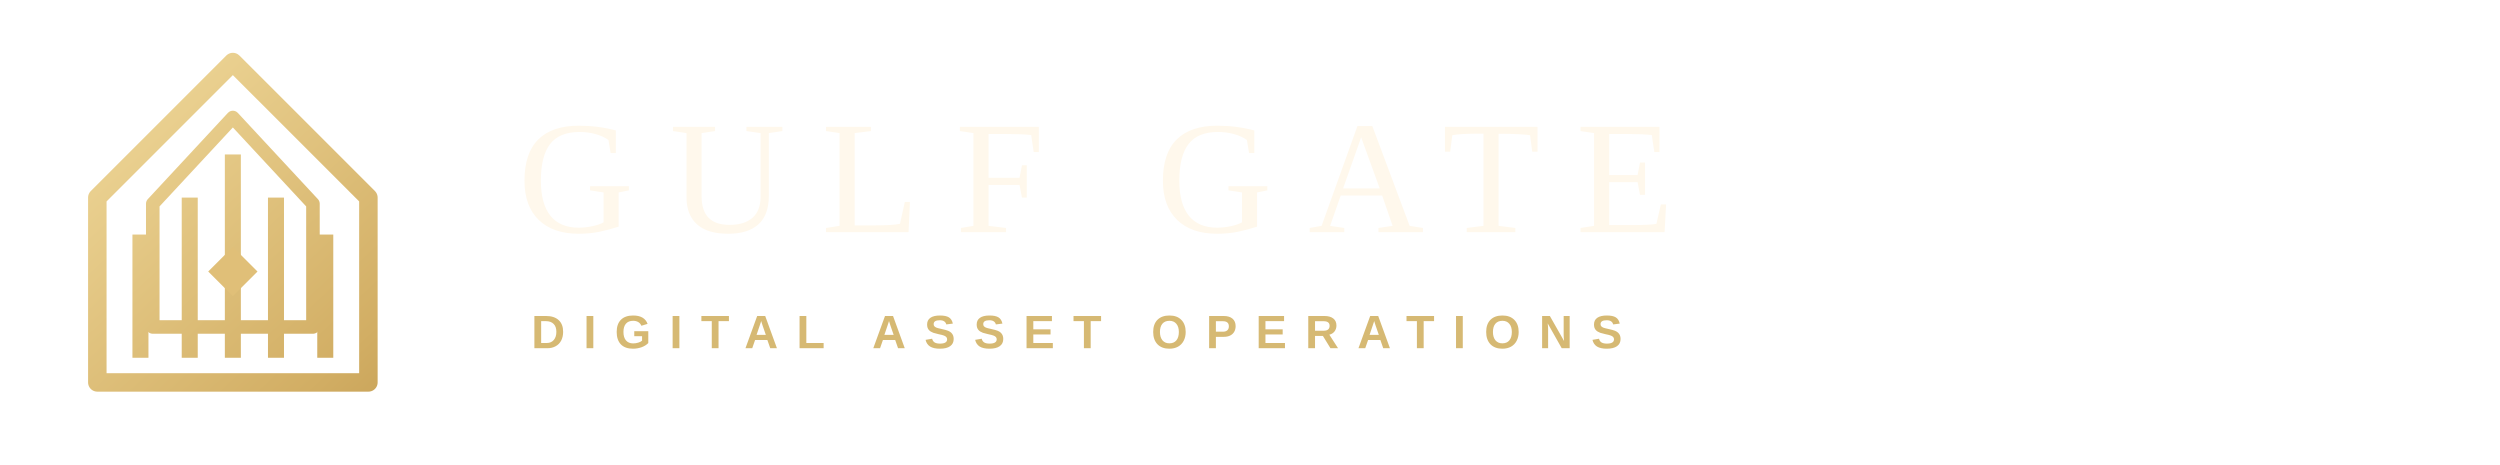
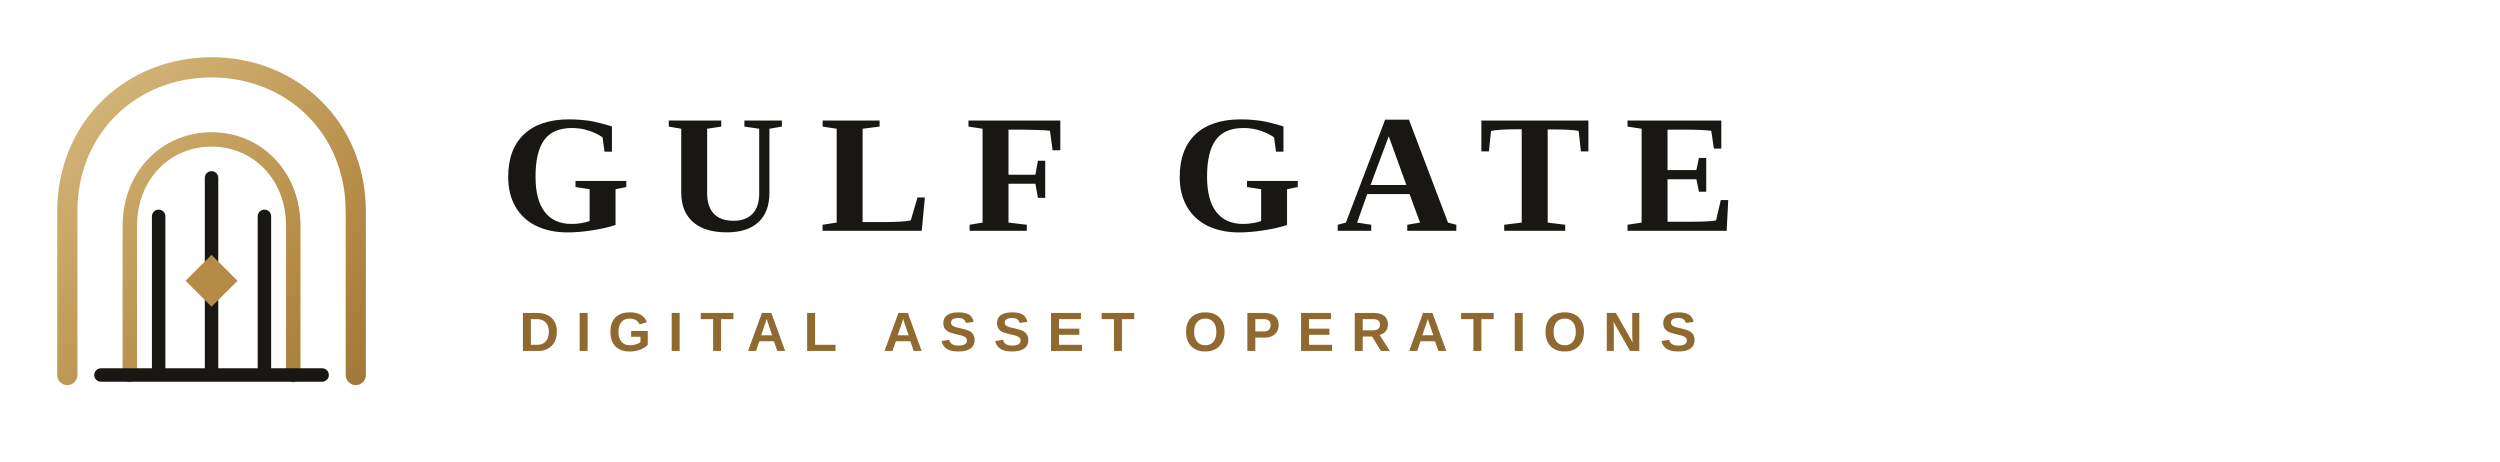
- <svg xmlns="http://www.w3.org/2000/svg" viewBox="0 0 560 104" role="img" aria-label="Gulf Gate">
+ <svg xmlns="http://www.w3.org/2000/svg" viewBox="0 0 520 96" role="img" aria-label="Gulf Gate">
  <defs>
-     <linearGradient id="gold" x1="8" y1="8" x2="88" y2="94" gradientUnits="userSpaceOnUse">
-       <stop offset="0" stop-color="#F0D99B" />
-       <stop offset="0.52" stop-color="#D2AE64" />
-       <stop offset="1" stop-color="#A67C31" />
+     <linearGradient id="gold" x1="8" y1="8" x2="88" y2="88" gradientUnits="userSpaceOnUse">
+       <stop offset="0" stop-color="#D7BB80" />
+       <stop offset="0.55" stop-color="#B58B45" />
+       <stop offset="1" stop-color="#8F692F" />
    </linearGradient>
  </defs>
-   <g transform="translate(8 7) scale(1.38)">
-     <path d="M32 5 54 27v30H10V27L32 5Z" fill="none" stroke="url(#gold)" stroke-width="3" stroke-linejoin="round" />
-     <path d="M32 14 45 28v20H19V28L32 14Z" fill="none" stroke="url(#gold)" stroke-width="2.2" stroke-linejoin="round" />
-     <path d="M17 53V33m8 20V27m7 26V20m7 33V27m8 26V33" fill="none" stroke="url(#gold)" stroke-width="2.6" />
-     <path d="m32 35 4 4-4 4-4-4 4-4Z" fill="#E0BF78" />
+   <g transform="translate(6 6)">
+     <path d="M8 72V38C8 20.4 21.4 8 38 8s30 12.4 30 30v34" fill="none" stroke="url(#gold)" stroke-width="4.2" stroke-linecap="round" />
+     <path d="M21 72V41c0-10.5 7.5-18 17-18s17 7.5 17 18v31" fill="none" stroke="url(#gold)" stroke-width="3" stroke-linecap="round" />
+     <path d="M15 72h46M27 72V39m11 33V31m11 41V39" fill="none" stroke="#191713" stroke-width="2.8" stroke-linecap="round" />
+     <path d="m38 47 5.4 5.4-5.4 5.4-5.4-5.4L38 47Z" fill="#B58B45" />
  </g>
-   <text x="116" y="52" fill="#FFF8EC" font-family="Georgia, Times New Roman, serif" font-size="36" font-weight="500" letter-spacing="8">GULF GATE</text>
-   <text x="119" y="78" fill="#D6B973" font-family="Arial, Helvetica, sans-serif" font-size="10.5" font-weight="700" letter-spacing="4.1">DIGITAL ASSET OPERATIONS</text>
+   <text x="104" y="48" fill="#191713" font-family="Georgia, 'Times New Roman', serif" font-size="35" font-weight="600" letter-spacing="7">GULF GATE</text>
+   <text x="108" y="73" fill="#8F692F" font-family="Arial, Helvetica, sans-serif" font-size="11.5" font-weight="700" letter-spacing="3.5">DIGITAL ASSET OPERATIONS</text>
</svg>
